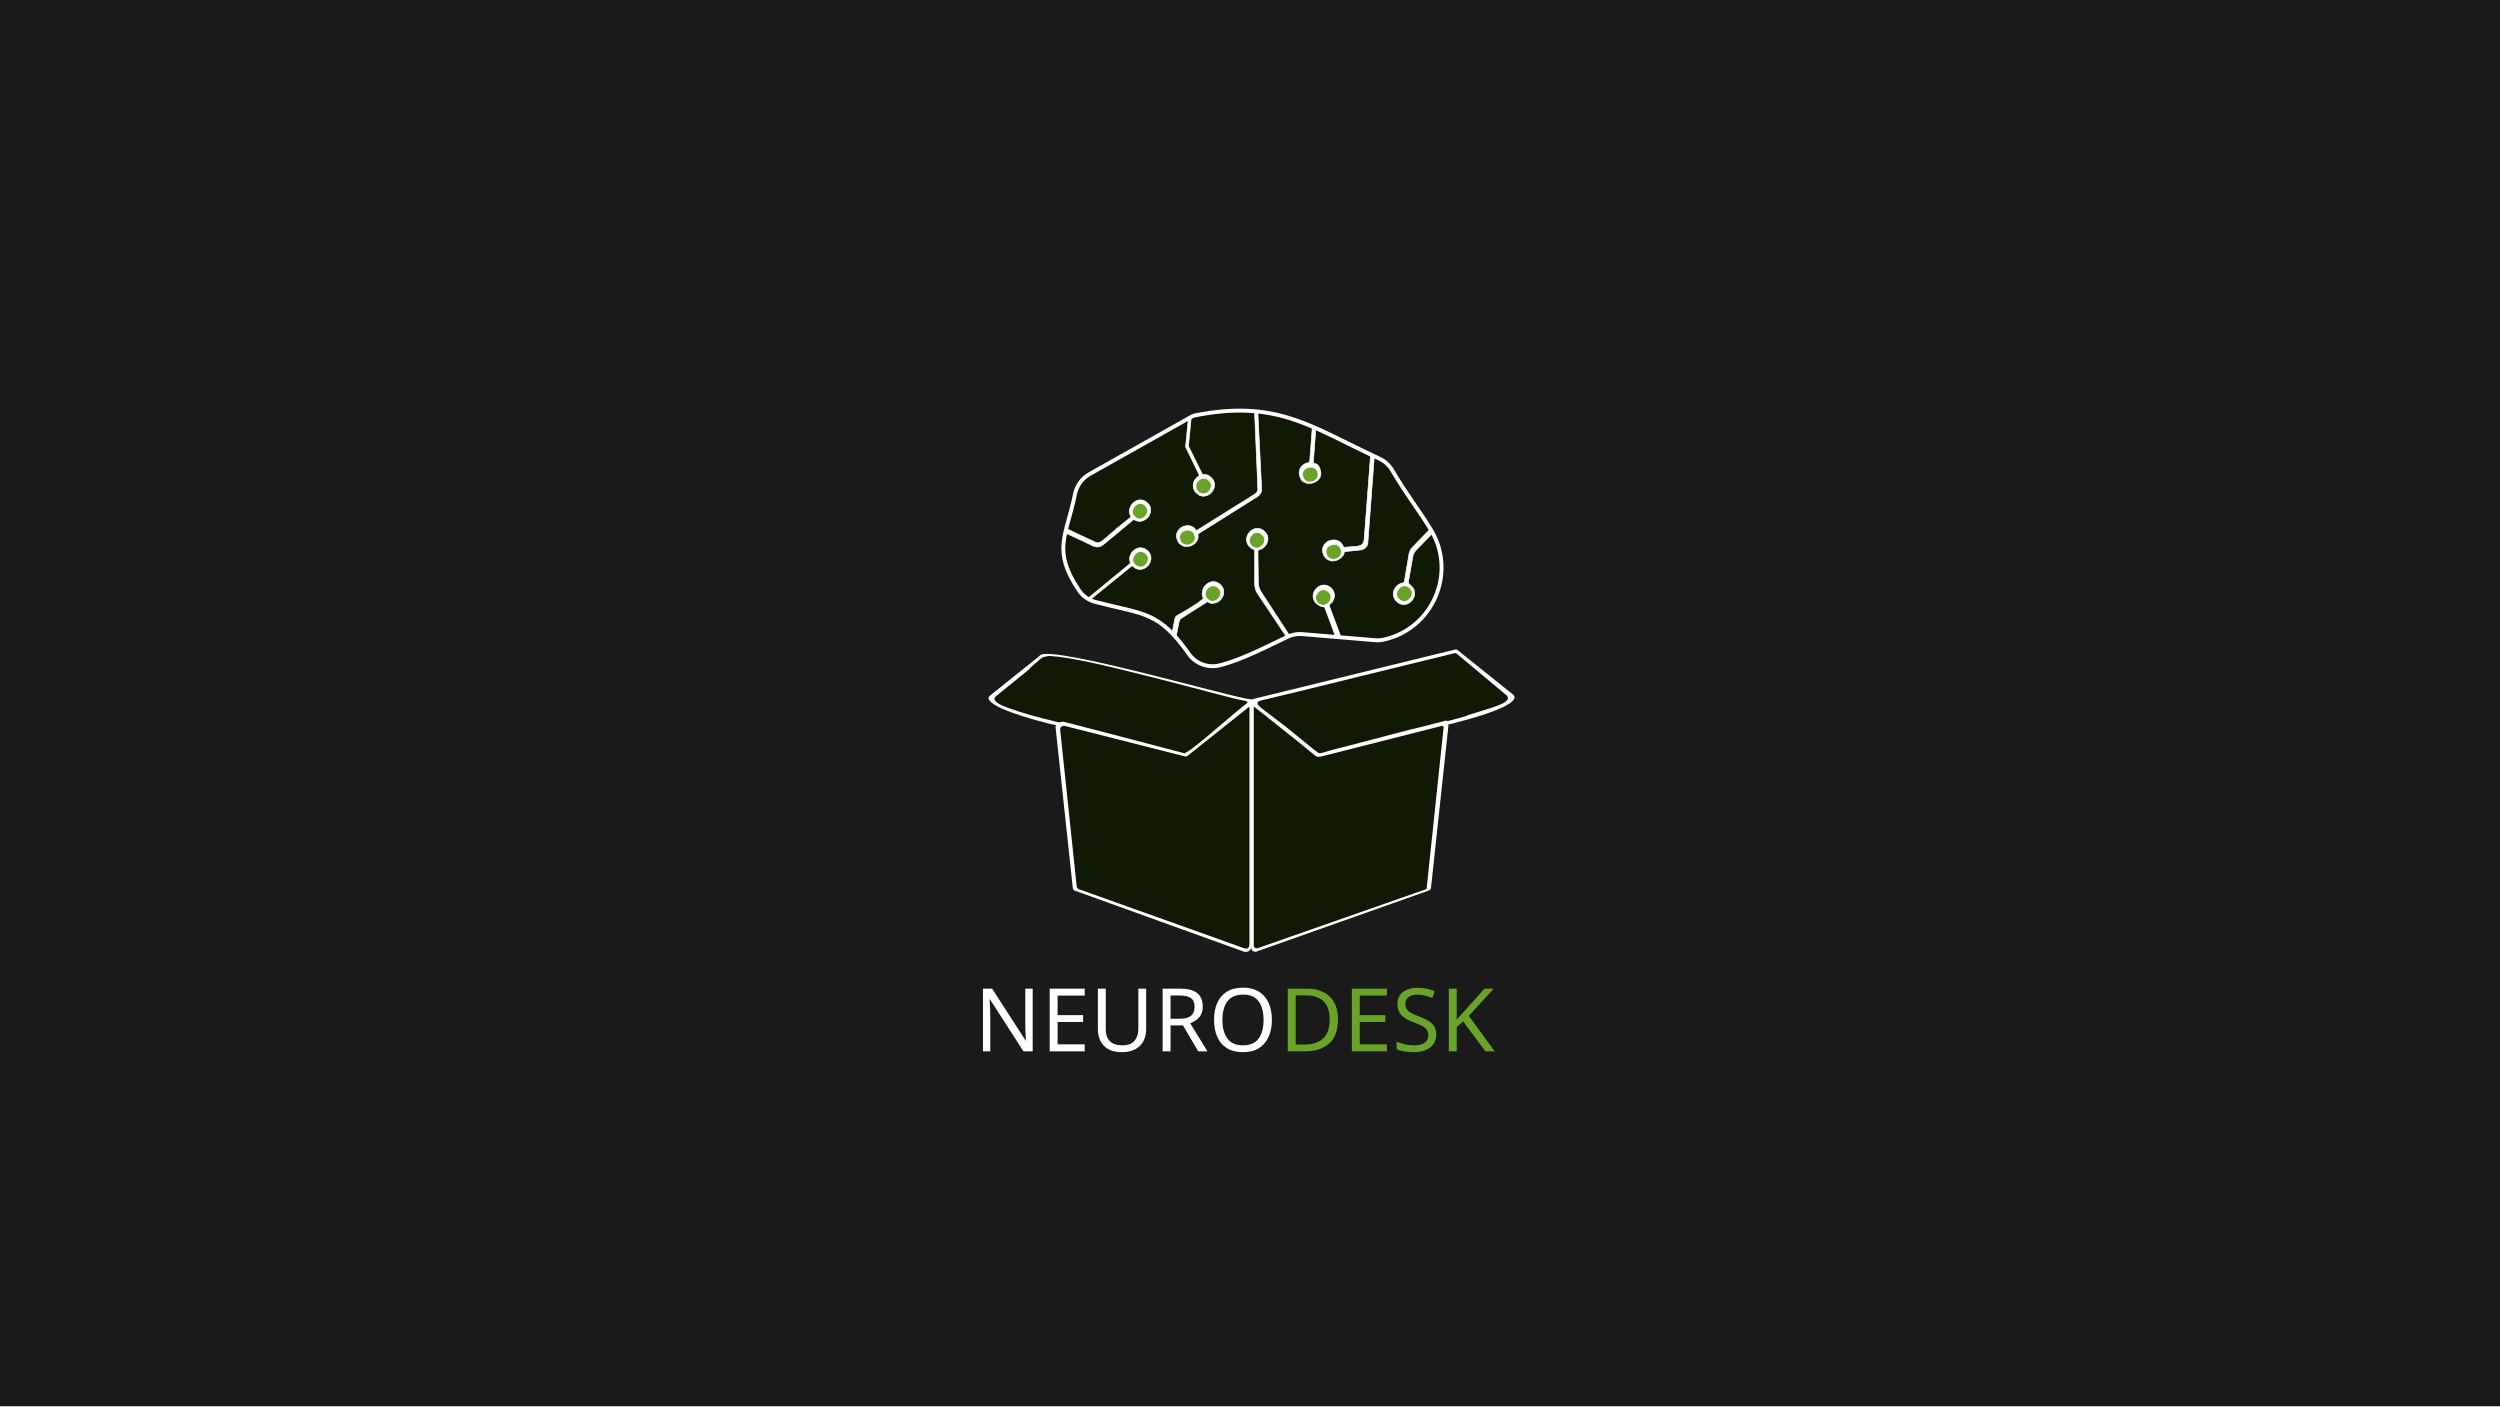
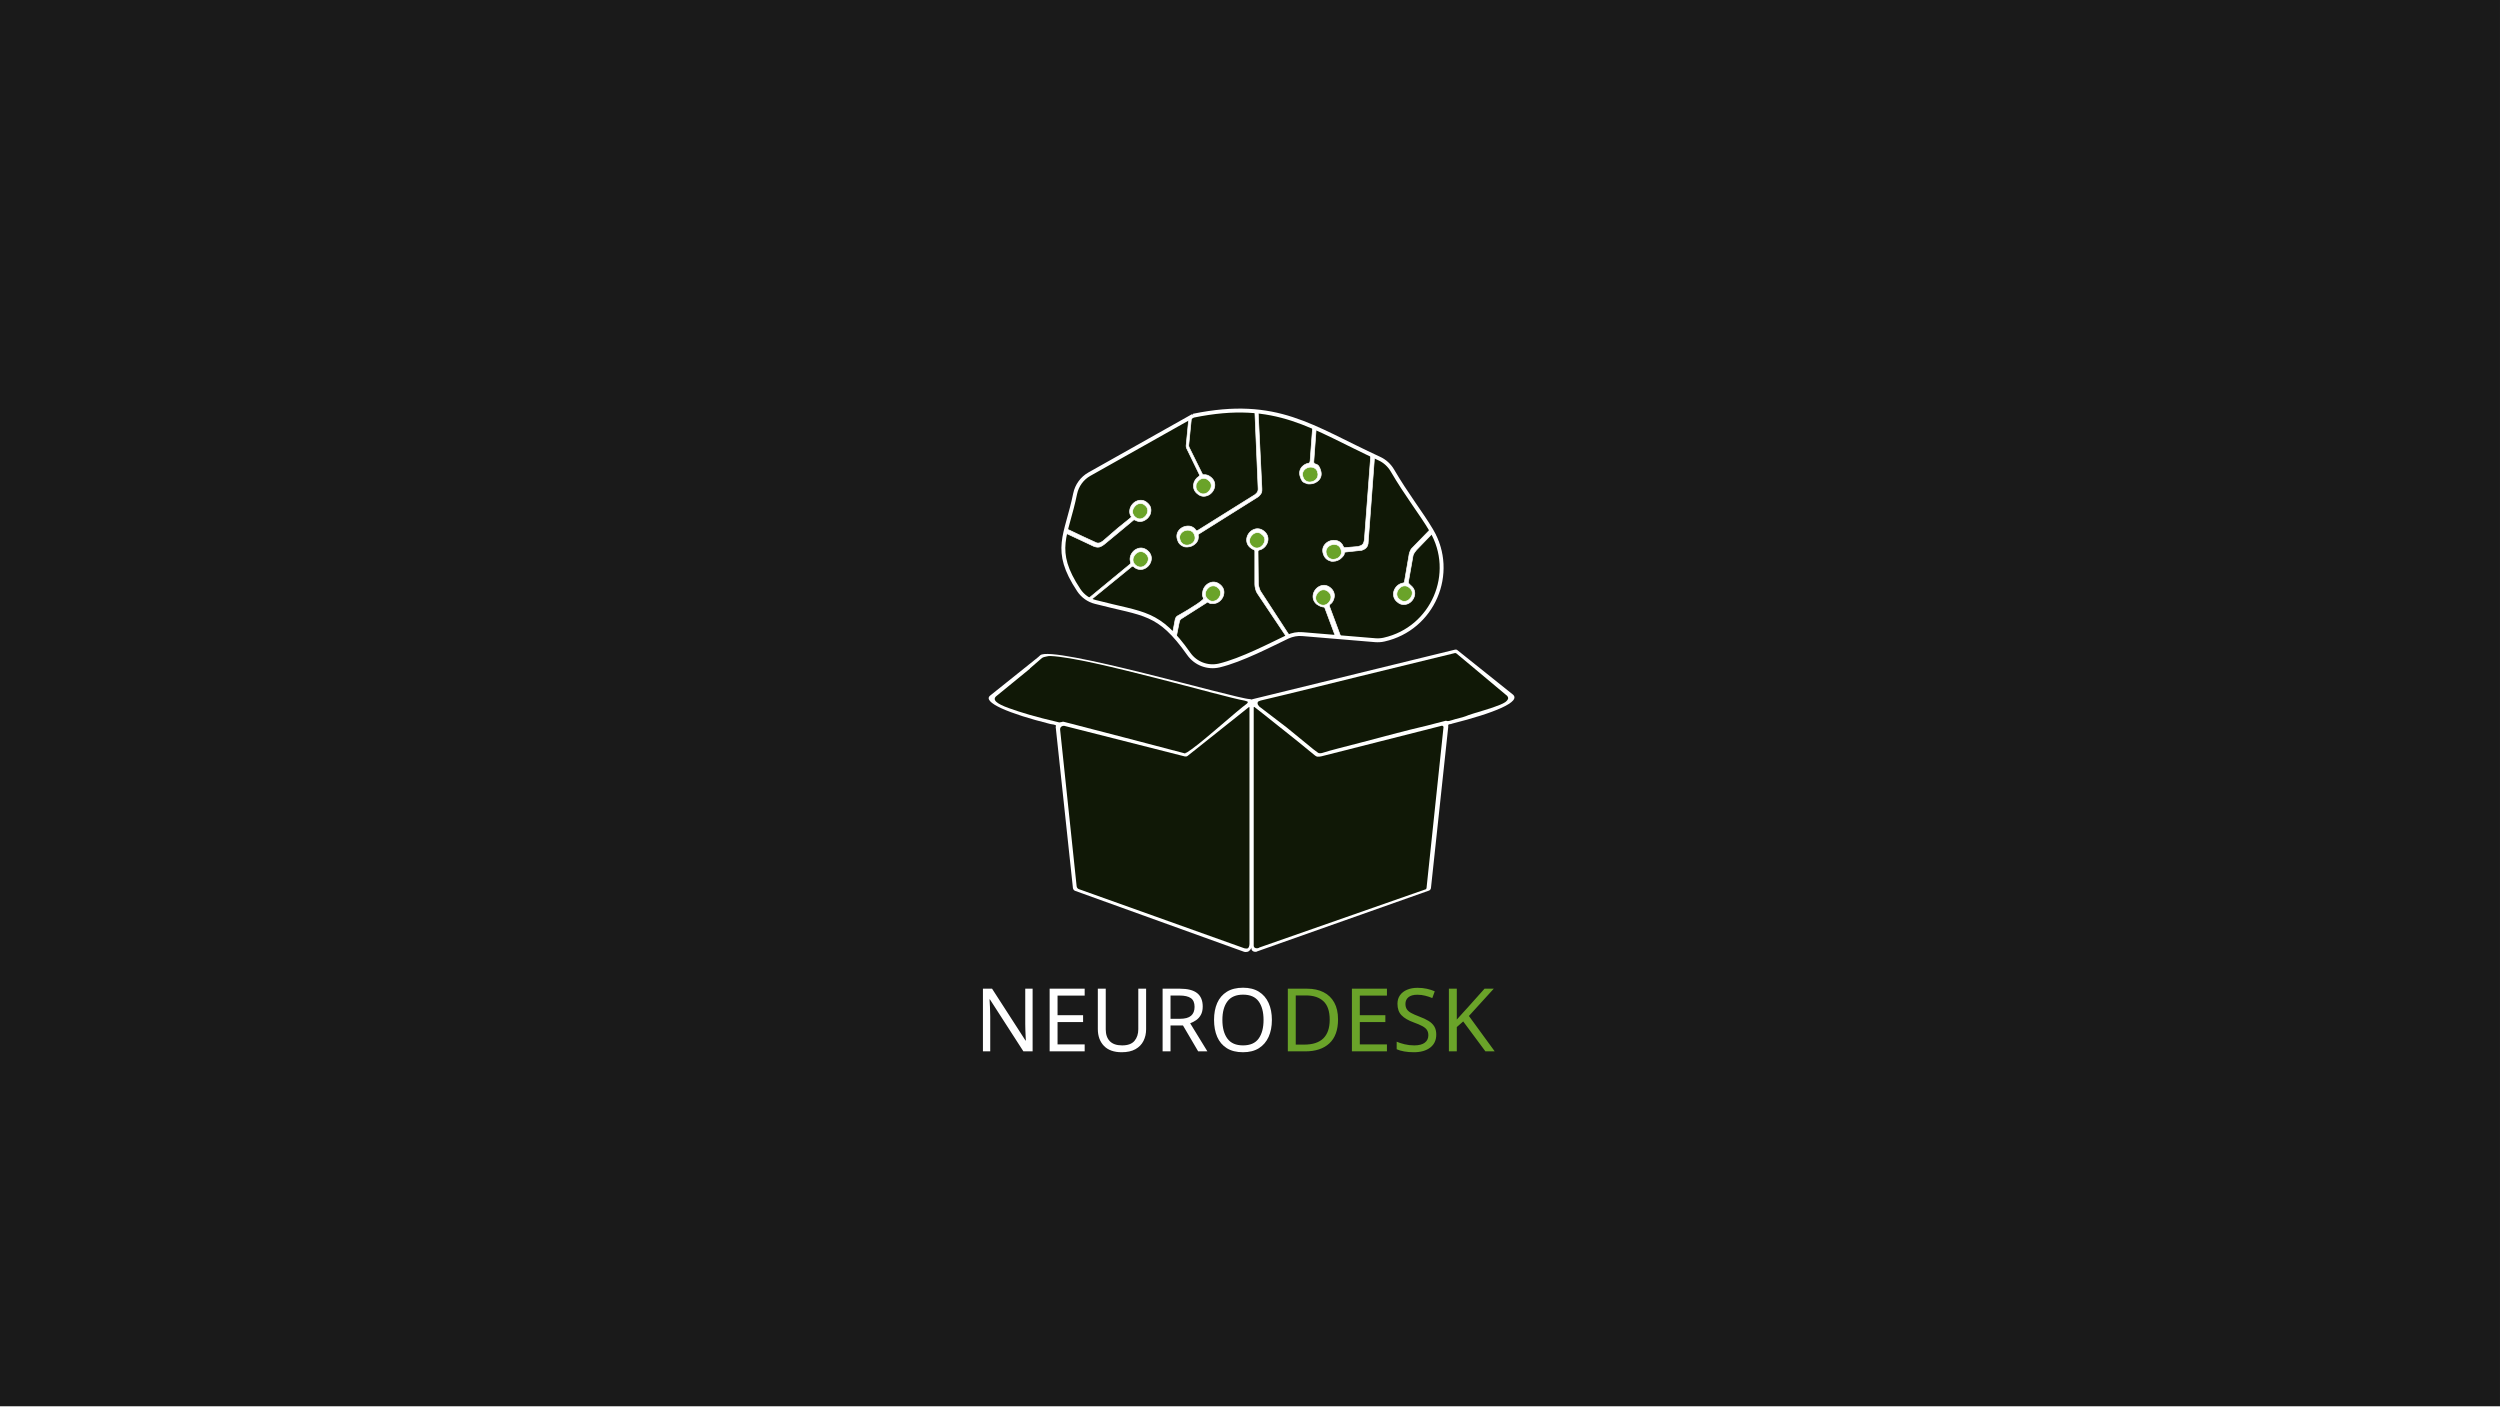
- <svg xmlns="http://www.w3.org/2000/svg" id="Layer_1" version="1.1" viewBox="0 0 1920 1080">
+ <svg xmlns="http://www.w3.org/2000/svg" id="Layer_1" data-name="Layer 1" viewBox="0 0 1920 1080">
  <defs>
    <style>
-       .st0, .st1, .st2 {
+       .cls-1, .cls-2, .cls-3 {
        isolation: isolate;
      }

-       .st0, .st3, .st4 {
+       .cls-1, .cls-4, .cls-5 {
        fill: #fff;
      }

-       .st0, .st2 {
+       .cls-1, .cls-3 {
        font-family: Neurorich-Regular, Neurorich;
-         font-size: 67.4px;
+         font-size: 67.41px;
      }

-       .st5 {
+       .cls-6 {
        fill: none;
        stroke-width: 3px;
      }

-       .st5, .st3, .st6, .st7, .st8 {
+       .cls-6, .cls-4, .cls-7, .cls-8 {
        stroke: #fff;
        stroke-miterlimit: 10;
      }

-       .st3, .st6, .st7, .st8 {
+       .cls-4, .cls-7, .cls-8 {
        stroke-width: .5px;
      }

-       .st2, .st7 {
+       .cls-3, .cls-8 {
        fill: #6aa329;
      }

-       .st6, .st9 {
+       .cls-7, .cls-9 {
        fill: #101806;
      }

-       .st8 {
-         display: none;
-         fill: url(#linear-gradient);
-       }
- 
-       .st10 {
+       .cls-10 {
        fill: #1a1a1a;
      }
    </style>
-     <linearGradient id="linear-gradient" x1="816.7" y1="838.2" x2="1107.2" y2="838.2" gradientTransform="translate(0 1251.7) scale(1 -1)" gradientUnits="userSpaceOnUse">
-       <stop offset="0" stop-color="#ed1c24" />
-       <stop offset=".2" stop-color="#f26522" />
-       <stop offset=".4" stop-color="#ffde17" />
-       <stop offset=".6" stop-color="#6aa329" />
-       <stop offset=".8" stop-color="#21409a" />
-       <stop offset="1" stop-color="#7f3f98" />
-     </linearGradient>
  </defs>
-   <rect class="st4" y="0" width="1920" height="1080" />
-   <g id="_x36_7401">
+   <rect class="cls-5" y="0" width="1920" height="1080" />
+   <g id="_67401" data-name="67401">
    <g vector-effect="non-scaling-stroke">
      <g id="rect24171">
-         <rect class="st10" x="0" y="0" width="1920" height="1080" />
+         <rect class="cls-10" x="0" width="1919.99" height="1079.99" />
      </g>
    </g>
  </g>
  <g id="Box">
-     <path id="Box_background" class="st4" d="M961.6,537.3c-.3-.2-1.6-.4-1.9-.4-10.3-.3-151.9-41.6-160.8-33.7-8.9,7.9-.3.5-.6.6l-37.7,30.2c-7.1,5.2,14.5,14.1,45.9,22,1.1.3,4.8.5,4.4,1.6s-.2.8-.2,1.2l13.2,123.1c.2,1.1.8,1.9,1.8,2.2l129.7,46.8c1.1.4,2.2,0,2.7,0,.7,0,2.8-1.8,2.8-3.3l.2.9c0,1.3,1.1,2.2,2.5,2.4s1.7-.2,1.9-.3l131.9-46.7c.9-.3,1.5-1.1,1.6-2l13.3-123.7h0c-.3-2.9.9-1.6,3.1-2.5,31.4-7.9,54.2-16.9,46.1-22.7h0l-42.2-33.8c-.5-.4-1.1-.5-1.6-.4l-156,38.2" />
+     <path id="Box_background" data-name="Box background" class="cls-5" d="M961.57,537.3c-.26-.16-1.56-.41-1.87-.41-10.32-.26-151.92-41.58-160.79-33.65-8.87,7.93-.31.47-.57.62l-37.7,30.18c-7.05,5.19,14.52,14.1,45.94,21.98,1.09.26,4.82.47,4.41,1.56s-.21.78-.16,1.24l13.17,123.15c.16,1.09.83,1.92,1.76,2.23l129.68,46.77c1.14.41,2.23,0,2.7,0,.67,0,2.8-1.76,2.8-3.27l.16.88c0,1.3,1.14,2.23,2.49,2.39s1.71-.16,1.92-.31l131.91-46.67c.88-.31,1.45-1.09,1.56-2.02l13.27-123.72h0c-.31-2.85.93-1.56,3.11-2.54,31.42-7.93,54.18-16.85,46.1-22.66h0l-42.21-33.76c-.47-.41-1.09-.47-1.61-.41l-155.97,38.16" />
    <g id="Box1">
-       <path class="st9" d="M790.9,513.6l-8.5,6.9-8.5,6.9-8.5,6.9c-4.1,3-.3,6.1,9.2,9.5s19.7,6.5,38.7,11c3.9-.5,1.6-.9,4.7-.2s86.7,22.5,90.4,23.6c3.7,1.1,1,.2,1.5.1s.9-.3,1.4-.5c2-1.2,5.2-3.6,9-6.6,3.8-3,8.4-6.9,13.3-11.1s11.4-9.7,15.7-13.3c4.4-3.6,5.9-4.9,7.2-5.8s.9-.8,1.3-1.2.5-.7-.1-1l-.8-.3c-.4-.2-1-.3-1.4-.4-3.9-.6-13-3-25-6.1-11.9-3.1-27-7.2-42.5-11.1s-32.7-8.2-47.1-11.4c-14.4-3.2-26.9-5.3-34.4-5.7-.9,0-1.9,0-2.7.3s-1.6.3-2.3.5-1.2.5-1.6.8-1.2,1-1.2,1l-8,6.9v.3h0,0Z" />
-       <path class="st9" d="M1157.2,534.2c0,0-.2-.3-.3-.3l-19.4-16.2-18.9-15.8c-.4-.3-.9-.4-1.3-.3l-74.7,18.3s-54.8,13.6-74.3,18.1c0,0-1.6.5-1.9.8s-.3.2-.3.3l-.3.6v.6c0,.3.1.6.3.9s.9,1.2,1.1,1.4l20.9,16,20.5,16.7c.7.5,2.5,1.9,3.6,2.7s3.2.3,3.9,0c4.9-1.6,16.1-4.4,30.4-8.1,14.4-3.7,31.9-8.6,49.4-12.7l7.2-1.9,6.3-1.6,1-.3s.6.2,0,0c.4.2.9.3,1.2.3s.9,0,1.2-.1l2.4-.7,2.4-.7c5-1.2,6.6-1.7,7.9-2.2s2.5-1,6.4-2.2c5-1.6,10-3,14.2-4.4,4.2-1.5,7.8-2.8,9.8-4.2,1.2-.9,2-1.9,2.2-2.8s-.7-1.9-1-2.4v.2h0Z" />
-       <path class="st9" d="M817.3,557.5h-.9c-1.4.3-2.4,1.5-2.2,2.9l12.7,120.3c.2,1.1.8,1.9,1.7,2.2l126.2,45.1c.3.2,1.3.5,2.8.5s2-2.2,2-3.6v-181.6c0-.3-.3-.4-.5-.3l-47.1,37.5c-.6.5-1.3.5-2.1.4l-92.6-23.5h-.1Z" />
-       <path class="st9" d="M1013.3,581.1c-.7.2-2,.2-2.5-.3,0,0-.9-.5-1.3-.9l-12.8-10.5-26.9-21.4-6.4-5c-.3-.2-.5,0-.5.3v183.1c0,1.3,1.1,1.9,2.4,1.9s1.8-.5,2-.6l127.7-44.7h.2c.3-.4.4-.7.5-1.1l13-123.3h0c0-.6-.5-1.1-1.1-1.1h-.3l-92.3,23.4h0l-1.8.3h0Z" />
+       <path class="cls-9" d="M790.93,513.6l-8.45,6.9-8.45,6.9-8.45,6.9c-4.1,3.01-.31,6.12,9.23,9.54s19.65,6.53,38.73,10.99c3.89-.47,1.56-.93,4.72-.16s86.75,22.5,90.43,23.59c3.68,1.09,1.04.16,1.45.1s.93-.26,1.4-.47c2.02-1.24,5.19-3.58,9.02-6.59,3.79-3.01,8.4-6.9,13.33-11.1s11.36-9.7,15.66-13.33c4.36-3.63,5.91-4.87,7.21-5.81s.93-.78,1.3-1.24.47-.73-.1-1.04l-.78-.31c-.41-.16-1.04-.31-1.4-.41-3.89-.62-13.01-2.96-24.99-6.07-11.93-3.11-27.01-7.16-42.47-11.1s-32.67-8.24-47.08-11.41c-14.41-3.16-26.86-5.34-34.38-5.65-.93,0-1.87,0-2.7.26s-1.61.31-2.33.52-1.24.52-1.61.78-1.24,1.04-1.24,1.04l-7.99,6.9v.26h-.05,0Z" />
+       <path class="cls-9" d="M1157.15,534.19c0-.05-.16-.26-.31-.31l-19.39-16.23-18.87-15.76c-.41-.31-.88-.41-1.3-.31l-74.72,18.25s-54.81,13.64-74.25,18.15c0,0-1.61.52-1.92.78s-.31.16-.31.31l-.26.62v.62c0,.26.1.62.26.93s.93,1.24,1.09,1.4l20.9,15.97,20.48,16.75c.67.52,2.54,1.87,3.63,2.7s3.16.31,3.94,0c4.87-1.61,16.07-4.41,30.44-8.14,14.36-3.73,31.89-8.61,49.36-12.65l7.21-1.87,6.27-1.61,1.04-.26s.62.16,0,0c.41.16.88.26,1.24.26s.88,0,1.24-.1l2.39-.67,2.39-.73c4.98-1.24,6.59-1.71,7.93-2.23s2.49-1.04,6.43-2.23c5.03-1.56,10.01-2.96,14.21-4.41,4.2-1.45,7.78-2.8,9.8-4.2,1.24-.93,2.02-1.92,2.18-2.8s-.67-1.92-1.04-2.39v.16h-.05Z" />
+       <path class="cls-9" d="M817.32,557.47h-.93c-1.4.26-2.39,1.45-2.23,2.85l12.7,120.35c.16,1.09.83,1.87,1.71,2.18l126.21,45.11c.26.16,1.3.52,2.8.52s2.02-2.18,2.02-3.58v-181.58c0-.26-.31-.41-.47-.26l-47.08,37.49c-.62.47-1.3.52-2.07.41l-92.55-23.49h-.1Z" />
+       <path class="cls-9" d="M1013.26,581.06c-.67.16-2.02.16-2.49-.31,0,0-.93-.47-1.3-.88l-12.81-10.47-26.86-21.41-6.43-5.03c-.26-.16-.52,0-.52.26v183.14c0,1.3,1.14,1.92,2.39,1.92s1.76-.47,2.02-.62l127.71-44.7h.16c.26-.41.41-.67.47-1.14l13.01-123.3h0c0-.62-.47-1.14-1.09-1.14h-.26l-92.3,23.44h0l-1.76.31h0l.05-.05Z" />
    </g>
  </g>
  <g id="Brain">
-     <path id="Brain_background_2" class="st8" d="M916.4,319.3l-79.8,44.9c-5.6,3.2-9.5,8.6-10.9,14.9-6.6,32.6-17.9,43,2.8,74.1,3,4.5,7.5,7.8,12.8,9.1,37.5,9.8,48.4,6.9,71.7,39.9,5.2,7.4,14.4,10.9,23.2,8.9,17.1-4,40.2-16.2,52.7-22.1,3.6-1.6,7.5-2.4,11.4-2l55.9,4.7c2.2.2,4.5,0,6.7-.5,37.4-8.4,55.9-51,36.3-83.9-7.9-13.4-18.8-27-29.9-46-2.3-3.9-5.8-7.2-10-9.1-52.1-24-78.5-46.1-142.9-32.9" />
-     <path id="Brain_background" class="st3" d="M916.4,319.3l-79.8,44.9c-5.6,3.2-9.5,8.6-10.9,14.9-6.6,32.6-17.9,43,2.8,74.1,3,4.5,7.5,7.8,12.8,9.1,37.5,9.8,48.4,6.9,71.7,39.9,5.2,7.4,14.4,10.9,23.2,8.9,17.1-4,40.2-16.2,52.7-22.1,3.6-1.6,7.5-2.4,11.4-2l55.9,4.7c2.2.2,4.5,0,6.7-.5,37.4-8.4,55.9-51,36.3-83.9-7.9-13.4-18.8-27-29.9-46-2.3-3.9-5.8-7.2-10-9.1-52.1-24-78.5-46.1-142.9-32.9" />
+     <path id="Brain_background" data-name="Brain background" class="cls-4" d="M916.41,319.27l-79.8,44.9c-5.6,3.16-9.54,8.61-10.89,14.93-6.59,32.56-17.89,42.98,2.8,74.15,3.01,4.51,7.52,7.78,12.81,9.07,37.54,9.8,48.43,6.9,71.71,39.93,5.19,7.36,14.36,10.89,23.23,8.87,17.11-4.04,40.24-16.18,52.68-22.09,3.58-1.61,7.47-2.39,11.36-2.02l55.9,4.67c2.23.16,4.51.05,6.74-.47,37.44-8.4,55.9-50.97,36.3-83.95-7.93-13.38-18.82-26.96-29.92-45.99-2.33-3.94-5.81-7.16-10.01-9.07-52.06-23.96-78.5-46.15-142.9-32.93" />
    <g id="Electrods">
-       <path class="st7" d="M917.5,411.2c-.8-2.6-2.6-3.6-3.9-3.9-.5,0-.9-.2-1.4-.2-1.8,0-3.7.8-4.9,2.1-.9,1-1.9,2.8-1,5.3.8,2.6,2.6,3.6,3.9,3.9,2.2.6,4.8-.3,6.3-2,.9-1,1.9-2.8,1-5.3h0Z" />
-       <path class="st7" d="M879.4,388.1h0c-1.2-1.1-2.4-1.4-3.5-1.4s-1.3.2-1.9.3c-2.1.8-3.9,3-4.2,5.2-.3,1.3,0,3.3,2.1,5,2.1,1.8,4.1,1.6,5.3,1,2.1-.8,3.8-3,4.1-5.1.3-1.3,0-3.3-2.1-5h0s0,0,0,0h0Z" />
-       <path class="st7" d="M918.6,372.9h0c-.3,1.4,0,3.4,2.1,5,2.2,1.8,4.1,1.6,5.4,1,2.1-.8,3.8-3,4.1-5.2.3-1.3,0-3.3-2.2-5-1.2-1.1-2.4-1.4-3.5-1.4s-1.3.2-1.9.3c-2.1.8-3.9,3-4.2,5.2h.1q0,0,0,0Z" />
-       <path class="st7" d="M969.2,410.4c-1.2-1.1-2.4-1.4-3.5-1.4s-1.3.2-1.9.3c-2.1.8-3.9,3-4.2,5.2-.3,1.3,0,3.3,2.1,5,2.2,1.8,4.1,1.6,5.4,1,2.1-.8,3.8-3,4.1-5.2h0c.3-1.2,0-3.3-2.2-4.9h.1q0,0,0,0Z" />
-       <path class="st7" d="M933.3,461.4h0c2.1-.8,3.8-3,4.1-5.1.3-1.3,0-3.3-2.1-5-1.2-1.1-2.4-1.4-3.5-1.4s-1.3.2-1.9.3c-2.1.8-3.9,3-4.2,5.2-.3,1.3,0,3.3,2.1,5,2.1,1.8,4.1,1.6,5.3,1h.1Z" />
-       <path class="st7" d="M1075,460.5c2.1,1.8,4.1,1.6,5.4,1,2.1-.8,3.8-3,4.1-5.2.3-1.3,0-3.3-2.2-5-1.2-1.1-2.4-1.4-3.5-1.4s-1.3.2-1.9.3c-2.1.8-3.9,3-4.2,5.2h0c-.3,1.4,0,3.4,2.1,5h.1,0Z" />
-       <path class="st7" d="M1012,362.7c-.8-2.6-2.6-3.5-3.9-3.8-.5,0-.9-.2-1.4-.2-1.9,0-3.8.8-5,2.1-.9,1-1.9,2.7-1,5.3.8,2.6,2.5,3.6,3.8,3.9,2.2.6,4.8-.2,6.4-2,.9-1,1.9-2.8,1.1-5.3h0s0,0,0,0h0Z" />
-       <path class="st7" d="M1016.6,452.9c-1.1,0-1.3.2-1.9.3-2.1.8-3.9,3-4.2,5.2-.3,1.3,0,3.3,2.1,5,1.1.9,2.3,1.4,3.7,1.4,2.4,0,4.7-2,5.6-4.5.8-2.3,0-4.4-1.9-6h0c-1.2-1-2.4-1.4-3.5-1.4h0Z" />
-       <path class="st7" d="M876,435.5c2.4,0,4.7-2,5.6-4.5.8-2.3,0-4.4-1.9-6-1.2-1-2.4-1.4-3.5-1.4s-1.3.2-1.9.3c-2.1.8-3.9,3-4.2,5.2-.3,1.3,0,3.3,2.1,5h0c1.1.9,2.3,1.4,3.7,1.4h0Z" />
-       <path class="st7" d="M1026,418.3c-.5,0-.9-.2-1.4-.2-1.8,0-3.7.8-4.9,2.1-.9,1-1.9,2.8-1,5.3.8,2.6,2.6,3.6,3.9,3.9,2.2.5,4.8-.3,6.3-2,.9-1,1.9-2.8,1-5.3-.8-2.6-2.6-3.6-3.9-3.9h0s0,0,0,0h0Z" />
+       <path class="cls-8" d="M917.49,411.2c-.78-2.64-2.59-3.58-3.89-3.89-.47-.05-.93-.16-1.4-.16-1.81,0-3.73.78-4.87,2.13-.93.99-1.87,2.8-1.04,5.34.78,2.64,2.59,3.58,3.89,3.89,2.18.57,4.82-.31,6.27-1.97.93-.99,1.87-2.8,1.04-5.34h0Z" />
+       <path class="cls-8" d="M879.38,388.07h.05c-1.24-1.09-2.39-1.4-3.47-1.4s-1.3.16-1.87.31c-2.07.78-3.89,2.96-4.2,5.19-.26,1.35,0,3.32,2.07,4.98,2.07,1.76,4.1,1.56,5.34.99,2.07-.78,3.79-2.96,4.1-5.13.26-1.35,0-3.32-2.07-4.98h.05s0,.03,0,0v.05Z" />
+       <path class="cls-8" d="M918.58,372.93h0c-.26,1.4,0,3.42,2.07,5.03,2.18,1.76,4.1,1.56,5.44.99,2.07-.83,3.79-2.96,4.1-5.19.26-1.35,0-3.32-2.18-4.98-1.24-1.09-2.39-1.4-3.47-1.4s-1.3.16-1.87.31c-2.07.78-3.89,2.96-4.2,5.19h.1v.05h0Z" />
+       <path class="cls-8" d="M969.24,410.42c-1.24-1.09-2.44-1.4-3.47-1.4s-1.3.16-1.87.31c-2.07.78-3.89,2.96-4.2,5.19-.26,1.35,0,3.32,2.07,4.98,2.18,1.81,4.1,1.56,5.44,1.04,2.07-.83,3.79-2.96,4.1-5.19h0c.26-1.24,0-3.27-2.18-4.87h.1v-.05h0Z" />
+       <path class="cls-8" d="M933.26,461.44h0c2.07-.78,3.79-2.96,4.1-5.13.26-1.3,0-3.32-2.07-4.98-1.24-1.09-2.39-1.4-3.47-1.4s-1.3.16-1.87.31c-2.07.78-3.89,2.96-4.2,5.19-.26,1.3,0,3.32,2.07,4.98,2.07,1.81,4.1,1.56,5.34,1.04h.1Z" />
+       <path class="cls-8" d="M1075.02,460.46c2.07,1.81,4.1,1.56,5.44,1.04,2.07-.83,3.79-2.96,4.1-5.19.26-1.3,0-3.32-2.18-4.98-1.24-1.09-2.44-1.4-3.47-1.4s-1.3.16-1.87.31c-2.07.78-3.89,2.96-4.2,5.19h0c-.26,1.4,0,3.42,2.07,5.03h.1,0Z" />
+       <path class="cls-8" d="M1011.97,362.67c-.78-2.64-2.59-3.47-3.89-3.79-.47,0-.93-.16-1.4-.16-1.87,0-3.79.78-4.98,2.13-.93.99-1.87,2.7-1.04,5.29.78,2.64,2.49,3.58,3.79,3.89,2.18.57,4.82-.21,6.38-1.97.93-.99,1.87-2.8,1.09-5.34h0s0-.03,0,0l.05-.05Z" />
+       <path class="cls-8" d="M1016.58,452.94c-1.09,0-1.3.16-1.87.31-2.07.78-3.89,2.96-4.2,5.19-.26,1.3,0,3.32,2.07,4.98,1.09.93,2.33,1.4,3.73,1.4,2.44,0,4.72-1.97,5.6-4.51.78-2.28,0-4.41-1.87-5.96h0c-1.24-1.04-2.44-1.4-3.47-1.4h0Z" />
+       <path class="cls-8" d="M876.01,435.52c2.39,0,4.72-1.97,5.6-4.51.78-2.28,0-4.41-1.87-5.96-1.24-1.04-2.39-1.4-3.47-1.4s-1.3.16-1.87.31c-2.07.78-3.89,2.96-4.2,5.19-.26,1.3,0,3.32,2.07,4.98h0c1.09.93,2.33,1.4,3.73,1.4h0Z" />
+       <path class="cls-8" d="M1026.02,418.3c-.47-.05-.93-.16-1.4-.16-1.81,0-3.73.78-4.87,2.07-.93,1.04-1.87,2.8-1.04,5.34.78,2.64,2.59,3.58,3.89,3.89,2.18.52,4.82-.31,6.27-1.97.93-1.04,1.87-2.8,1.04-5.34-.78-2.64-2.59-3.58-3.89-3.89h0s0,.03,0,0v.05Z" />
    </g>
-     <path id="Brain_foreground" class="st6" d="M1101.4,410.5c-.3-.6-1.5-.7-2-.2l-11.6,12c-.7.7-2.2,2.7-2.6,4.3l-3.6,20.6c0,.5.3.9.6,1.2.6.5.6.8,1.2,1.2,2.3,1.9,3.4,4.4,3,7.2-.5,3.1-2.7,5.9-5.6,7-.9.3-1.8.5-2.7.5-1.8,0-3.5-.6-5-2-2.3-1.8-3.3-4.4-3-7.2.5-3.1,2.7-5.9,5.7-7,.5-.3,1.1-.3,1.7-.4.5,0,.9-.5,1-.9l3.6-21.2v-.2c.6-2.3,1.5-3.9,2.2-4.6l12.9-13.3c.5-.6,1.3-1.5,1.1-2-.3-.4-18.6-25.8-29.7-44.9-2.3-3.9-3.6-4.7-7.1-7.5-1.3-.8-1.1-1.2-3.4-2.3,0,0-2.6-1.7-2.6-.8l-5,67v.2c-.3.4,0,3.6-4.9,5.1h-.1l-12.1,1.3c-.6,0-1.1.5-1.1,1-.2,1.6-.9,2.1-2,3.3-1.7,1.8-4.2,2.9-6.6,2.9s-1.3,0-2-.3c-2.7-.6-4.7-2.6-5.6-5.4-.9-2.8-.4-5.5,1.6-7.6,2.1-2.3,5.5-3.3,8.6-2.6,2.5.6,4.4,2.3,5.3,4.7.2.5.6.7,1.1.7l10-.8h0c3.5-.8,4.6-1.8,5-5.5l4.9-64.6c0-.8-3.7-2.6-3.4-2.5-13.8-6.7-26.1-13.1-38.1-18.4h-.2c-.2,0-.3.2-.3.3l-1.9,25.5c0,.6.3,1.4.9,1.6,2.7.6,3.5,2.2,4.4,5,.9,2.9.4,5.6-1.6,7.6h0c-1.7,1.7-4.2,2.8-6.7,2.8s-2.3-.3-3-.6c-2.7-.6-3.6-2.3-4.5-5.1-.9-2.8-.4-5.4,1.5-7.5,1.4-1.5,3.3-2.5,5.3-2.8.5,0,.9-1.1.9-1.6l2-26.4v-.2l-.2-.2h0c-11.8-5-34-10-39.7-11.2-.7-.2-2-.3-2,.4.4,8.2,2.6,52.8,2.9,58.5.1,2.3-.1,3.3-1,4.6s-1.4,1.6-2.2,2.2l-45.2,28.4-.5.3c.5,2.5,0,4.9-1.8,6.7-1.6,1.8-4.2,2.9-6.6,2.9s-2.3-.3-3.3-.6h0c-2.4-1.2-3.4-2.3-4.3-5-.9-2.8-.4-5.5,1.6-7.6,2.1-2.3,5.5-3.3,8.6-2.6,1.4.5,2.5,1.1,3.3,2,.4.6,1,1.8,1.9,1.3l44.2-27.6c2.2-1.6,2.6-3.1,2.4-4.8l-2.5-58.4c0-1.1-.7-1.1-1-1.3s-28.1-.3-46.3,3.4c0,0-.3,0-.3.2-.7.4-1.1,1.1-1.1,1.9v.9l-2,20.3c0,.5,0,.8.3,1.6l10.1,20.4c.3.4.6.7,1.1.6,2-.2,3.7.5,5.4,1.9,2.3,1.9,3.4,4.4,3,7.2-.5,3.1-2.7,5.9-5.6,7-.9.3-1.8.6-2.7.6-1.8,0-3.5-.6-5-2-2.3-1.8-3.3-4.4-3-7.2.3-2.5,1.9-4.7,4-6.1.5-.3.7-.9.4-1.5l-9.9-20.3c-.3-.4-.3-1.3-.3-1.9.3-2.2,1.4-14.2,1.9-19.3,0-.9-.9-1.6-1.7-1.1l-74.5,41.9c-5.6,3.2-9.5,8.6-10.9,14.9-2.1,10.2-4.6,18.2-6.4,25.4s.3,2.2,1.2,2.6l10.9,5.2,10.2,4.7c.3,0,.6.6,2.3.4,1-.2,1.5-.3,3.3-1.6h0l11.2-9.7,9.7-7.8c.3-.2.7-.7.8-1,0-.2-.3-.6-.4-.8-.5-.8-.5-1-.7-1.9-.2-.8-.3-1.8,0-2.6.3-1.6.9-3,2-4.3s2.3-2.2,3.7-2.7c1.3-.5,2.6-.6,3.9-.4s2.6.8,3.6,1.8c1.1.9,2,2,2.5,3.2s.6,2.5.4,3.9l-.3,1.4h0c-.4,1.2-1.1,2.4-2,3.3-.9.9-2,1.7-3.2,2.2-.5.2-.9.3-1.4.4s-.8.2-1.4.2-1.3,0-2-.3c-.6-.2-1.2-.5-1.9-.8-.3-.2-.5-.2-.7-.2s-.5,0-.6.3l-12,10-10.4,8.6c-.2.2-2,1.6-3.8,2-1.9.4-3.9-.6-4.2-.6l-9.2-4.4-10.8-5-.8-.5h0c-.5-.3-1.2,0-1.4.6-2.6,12.9-1.6,24.1,10.7,42.6,1.9,2.7,5.5,5.6,6.8,6.5s.6.2.9,0l31.7-26.1c.4-.3.5-.8.4-1.3-.4-1.1-.6-2.3-.4-3.6.5-3.1,2.7-5.9,5.7-7,2.6-1,5.3-.5,7.6,1.4,2.7,2.2,3.7,5.3,2.6,8.6-1.1,3.5-4.4,6-7.8,6.1-2,0-3.8-.7-5.2-2,0,0-.2-.2-.3-.3-.4-.4-1-.4-1.5,0l-30.6,24.9c-.3.3-.3.8.2.9.8.3,2,.7,2.7.8,29.6,7.7,41.9,6.8,57.6,22.7.7.7,1.8.3,2-.3l1.3-6.8c.4-2.6.7-3.4,2-4.4,0,0,15.8-8.7,20-12.9s.2-.5.2-.5c-1.1-3-1-2.4-.6-5.2.5-3.1,2.7-5.9,5.7-7,2.6-1,5.3-.5,7.6,1.4,2.3,1.9,3.4,4.4,3,7.2-.5,3.1-2.7,5.9-5.6,7-.9.3-1.8.5-2.7.5h-1.6c-1-.2-1.9-.8-2.3-1.1-.2,0-.3-.2-.5,0l-19.9,12.7c-.8.5-1.3,1.2-1.5,2.1s-.3,1.2-.5,2.1l-1.7,8.6v1.1c3.3,3.9,5.7,7.4,9.5,12.9,5.2,7.4,14.4,10.9,23.2,8.9,16.1-3.8,37.5-14.8,50.5-21,.6-.3.9-1.1.5-1.7l-21.8-32.6c-1-1.4-1.9-5.1-1.8-6.8v-25.4c.1-.5-.3-.9-.6-1.1-.9-.3-1.8-.8-2.6-1.5-2.3-1.8-3.3-4.4-3-7.2.5-3.1,2.7-5.9,5.7-7,2.6-1,5.3-.5,7.6,1.4,2.3,1.9,3.4,4.4,3,7.2-.5,3.1-2.7,5.9-5.6,7-.4.2-.7.3-1.1.3-.5.2-.9.6-.9,1.1l.3,25.1c0,1.1,1.3,5.1,1.8,5.6l21.6,33.2c.3.5.9.6,1.4.5,3-1.1,6.2-1.6,9.4-1.2l24.2,2c.8,0,.7-.3.5-.7l-7.8-21c-.2-.5-.7-.8-1.2-.8h-.4c-2-.4-2.8-1-4.4-2h0c-2.3-1.9-3.3-4.4-3-7.2.5-3.1,2.7-5.9,5.7-7,2.6-1,5.3-.5,7.6,1.4,2.7,2.2,3.7,5.3,2.6,8.6-.7,2-1.4,3.1-3,4.2-.5.3-.5,1.3-.3,1.8l8.3,22.2c.2.4.5.7,1,.8l26,2.1c2.2.2,4.5,0,6.7-.5,36.2-8.1,55-48.1,38.5-80.5l-.5.2h0l.2.2h0Z" />
-     <path id="Brain_outline" class="st5" d="M916.4,319.3l-79.8,44.9c-5.6,3.2-9.5,8.6-10.9,14.9-6.6,32.6-17.9,43,2.8,74.1,3,4.5,7.5,7.8,12.8,9.1,37.5,9.8,48.4,6.9,71.7,39.9,5.2,7.4,14.4,10.9,23.2,8.9,17.1-4,40.2-16.2,52.7-22.1,3.6-1.6,7.5-2.4,11.4-2l55.9,4.7c2.2.2,4.5,0,6.7-.5,37.4-8.4,55.9-51,36.3-83.9-7.9-13.4-18.8-27-29.9-46-2.3-3.9-5.8-7.2-10-9.1-52.1-24-78.5-46.1-142.9-32.9" />
+     <path id="Brain_foreground" data-name="Brain foreground" class="cls-7" d="M1101.41,410.52c-.31-.62-1.45-.73-1.97-.16l-11.56,11.98c-.67.73-2.23,2.7-2.64,4.25l-3.63,20.58c0,.52.26.93.62,1.24.62.52.62.78,1.24,1.24,2.33,1.87,3.42,4.36,3.01,7.16-.47,3.11-2.7,5.91-5.6,7-.93.31-1.81.52-2.7.52-1.81,0-3.47-.62-4.98-1.97-2.33-1.81-3.32-4.36-2.96-7.16.47-3.11,2.7-5.91,5.65-7,.52-.26,1.09-.31,1.66-.41.52,0,.93-.47,1.04-.93l3.63-21.16v-.16c.62-2.28,1.45-3.94,2.23-4.56l12.91-13.27c.52-.57,1.3-1.5,1.09-1.97-.26-.41-18.56-25.82-29.66-44.85-2.33-3.94-3.63-4.72-7.05-7.47-1.3-.78-1.09-1.24-3.42-2.33,0,0-2.64-1.66-2.64-.78l-4.98,66.99v.21c-.31.41,0,3.58-4.87,5.13h-.1l-12.13,1.3c-.62,0-1.09.47-1.14,1.04-.16,1.56-.93,2.07-2.02,3.27-1.66,1.81-4.2,2.85-6.59,2.85s-1.3,0-1.97-.26c-2.7-.62-4.72-2.59-5.6-5.44-.93-2.8-.41-5.5,1.56-7.62,2.07-2.28,5.5-3.32,8.56-2.64,2.49.57,4.41,2.28,5.34,4.72.16.47.62.73,1.09.73l10.01-.83h0c3.47-.78,4.56-1.76,5.03-5.5l4.87-64.55c0-.78-3.73-2.64-3.42-2.49-13.84-6.69-26.08-13.07-38.06-18.36h-.16c-.16,0-.26.16-.26.31l-1.87,25.51c0,.62.31,1.4.93,1.56,2.7.62,3.47,2.18,4.36,5.03.93,2.9.41,5.6-1.56,7.62h0c-1.71,1.71-4.2,2.8-6.69,2.8s-2.33-.31-2.96-.57c-2.7-.62-3.63-2.28-4.51-5.13-.93-2.8-.41-5.44,1.45-7.52,1.4-1.5,3.27-2.49,5.29-2.8.52-.05.88-1.09.88-1.61l1.97-26.39v-.16l-.16-.16h0c-11.82-5.03-33.96-9.96-39.72-11.2-.67-.16-2.02-.26-1.97.41.41,8.24,2.59,52.84,2.85,58.49.1,2.33-.1,3.27-1.04,4.56s-1.4,1.56-2.23,2.18l-45.21,28.36-.47.31c.52,2.54,0,4.87-1.81,6.74-1.61,1.76-4.2,2.9-6.59,2.9s-2.33-.26-3.27-.62h0c-2.39-1.24-3.42-2.28-4.25-5.03-.93-2.8-.41-5.5,1.56-7.62,2.07-2.28,5.5-3.32,8.56-2.64,1.4.47,2.49,1.14,3.32,2.02.41.57,1.04,1.76,1.87,1.35l44.23-27.64c2.18-1.61,2.59-3.11,2.44-4.82l-2.49-58.44c0-1.09-.67-1.14-1.04-1.3s-28.1-.31-46.3,3.42c-.05,0-.26,0-.31.16-.73.41-1.09,1.09-1.14,1.87v.88l-2.02,20.27c0,.47,0,.78.31,1.56l10.11,20.43c.26.41.62.73,1.09.62,1.97-.16,3.73.47,5.44,1.87,2.33,1.87,3.42,4.36,3.01,7.16-.47,3.11-2.7,5.91-5.6,7-.93.31-1.81.57-2.7.57-1.81,0-3.47-.62-4.98-1.97-2.33-1.76-3.32-4.36-2.96-7.16.31-2.49,1.87-4.72,4.04-6.12.47-.31.73-.93.41-1.5l-9.85-20.27c-.26-.41-.31-1.35-.31-1.87.26-2.18,1.4-14.16,1.87-19.29.05-.93-.93-1.56-1.71-1.09l-74.51,41.95c-5.6,3.16-9.54,8.61-10.89,14.93-2.07,10.16-4.56,18.2-6.43,25.36s.26,2.18,1.24,2.64l10.89,5.19,10.16,4.67c.26.05.62.57,2.33.41,1.04-.16,1.5-.31,3.27-1.61h0l11.2-9.7,9.7-7.83c.26-.16.73-.73.78-.99,0-.21-.26-.57-.41-.78-.47-.78-.47-.99-.73-1.87-.16-.83-.26-1.76-.05-2.64.26-1.56.93-3.01,1.97-4.25s2.28-2.18,3.73-2.7c1.3-.47,2.64-.62,3.94-.41s2.59.83,3.63,1.76c1.14.93,2.02,2.02,2.49,3.16s.62,2.49.41,3.89l-.31,1.4h0c-.41,1.24-1.14,2.39-2.02,3.32-.93.93-2.02,1.71-3.16,2.18-.47.16-.93.31-1.4.41s-.83.16-1.4.16-1.3-.05-1.97-.31c-.62-.16-1.24-.47-1.87-.83-.26-.16-.47-.16-.73-.16s-.47.05-.62.31l-11.98,9.96-10.42,8.61c-.16.16-1.97,1.56-3.79,2.02-1.87.41-3.94-.57-4.2-.62l-9.23-4.36-10.79-5.03-.78-.47h0c-.52-.31-1.24,0-1.4.62-2.59,12.91-1.56,24.11,10.73,42.57,1.87,2.7,5.5,5.6,6.84,6.53s.62.16.93,0l31.68-26.13c.41-.31.52-.83.41-1.3-.41-1.14-.62-2.33-.41-3.58.47-3.11,2.7-5.91,5.65-7,2.64-1.04,5.34-.47,7.62,1.4,2.7,2.18,3.73,5.34,2.64,8.56-1.14,3.47-4.36,5.96-7.78,6.07-2.02,0-3.79-.73-5.19-1.97-.05,0-.16-.16-.26-.26-.41-.41-1.04-.41-1.5,0l-30.59,24.94c-.31.26-.26.78.16.93.83.31,2.02.73,2.7.83,29.61,7.67,41.95,6.84,57.55,22.71.73.73,1.81.31,1.97-.26l1.3-6.84c.41-2.59.73-3.42,1.97-4.36,0,0,15.76-8.71,19.96-12.91s.16-.52.16-.52c-1.09-3.01-1.04-2.39-.62-5.19.47-3.11,2.7-5.91,5.65-7,2.64-1.04,5.34-.47,7.62,1.4,2.33,1.87,3.42,4.36,2.96,7.16-.47,3.11-2.7,5.91-5.6,7-.93.31-1.81.52-2.7.52h-1.61c-1.04-.16-1.87-.78-2.28-1.09-.16-.05-.31-.16-.47,0l-19.91,12.65c-.78.47-1.3,1.24-1.5,2.07s-.26,1.24-.47,2.07l-1.71,8.61v1.14c3.27,3.89,5.65,7.36,9.54,12.91,5.19,7.36,14.36,10.89,23.23,8.87,16.07-3.79,37.54-14.78,50.45-21,.62-.31.88-1.09.47-1.71l-21.83-32.61c-1.04-1.4-1.87-5.13-1.81-6.84v-25.36c.1-.47-.26-.93-.62-1.09-.93-.31-1.81-.78-2.64-1.5-2.33-1.76-3.32-4.36-2.96-7.16.47-3.11,2.7-5.91,5.65-7,2.64-.99,5.34-.47,7.62,1.4,2.33,1.87,3.42,4.36,3.01,7.16-.47,3.11-2.7,5.91-5.6,7-.41.16-.67.26-1.09.31-.52.16-.93.62-.93,1.14l.26,25.1c0,1.09,1.3,5.13,1.81,5.6l21.62,33.18c.31.47.88.62,1.4.47,3.01-1.09,6.22-1.56,9.39-1.24l24.16,1.97c.78-.05.67-.31.52-.73l-7.83-21c-.16-.47-.67-.78-1.24-.78h-.41c-1.97-.41-2.8-1.04-4.41-1.97h0c-2.33-1.87-3.32-4.36-2.96-7.16.47-3.11,2.7-5.91,5.65-7,2.64-1.04,5.34-.47,7.62,1.4,2.7,2.18,3.73,5.34,2.64,8.56-.67,1.97-1.4,3.11-2.96,4.2-.47.31-.47,1.3-.26,1.81l8.3,22.24c.16.41.52.73,1.04.78l25.98,2.07c2.23.16,4.51,0,6.74-.47,36.19-8.09,55.01-48.12,38.53-80.52l-.52.21h0l.16.21h0Z" />
+     <path id="Brain_outline" data-name="Brain outline" class="cls-6" d="M916.41,319.27l-79.8,44.9c-5.6,3.16-9.54,8.61-10.89,14.93-6.59,32.56-17.89,42.98,2.8,74.15,3.01,4.51,7.52,7.78,12.81,9.07,37.54,9.8,48.43,6.9,71.71,39.93,5.19,7.36,14.36,10.89,23.23,8.87,17.11-4.04,40.24-16.18,52.68-22.09,3.58-1.61,7.47-2.39,11.36-2.02l55.9,4.67c2.23.16,4.51.05,6.74-.47,37.44-8.4,55.9-50.97,36.3-83.95-7.93-13.38-18.82-26.96-29.92-45.99-2.33-3.94-5.81-7.16-10.01-9.07-52.06-23.96-78.5-46.15-142.9-32.93" />
  </g>
-   <g id="NEURODESK_on_dark" class="st1">
-     <text class="st0" transform="translate(748.4 807.4)">
+   <g id="NEURODESK_on_dark" data-name="NEURODESK on dark" class="cls-2">
+     <text class="cls-1" transform="translate(748.36 807.44)">
      <tspan x="0" y="0">NEURO</tspan>
    </text>
-     <text class="st2" transform="translate(982.5 807.4)">
+     <text class="cls-3" transform="translate(982.52 807.44)">
      <tspan x="0" y="0">DESK</tspan>
    </text>
  </g>
</svg>
